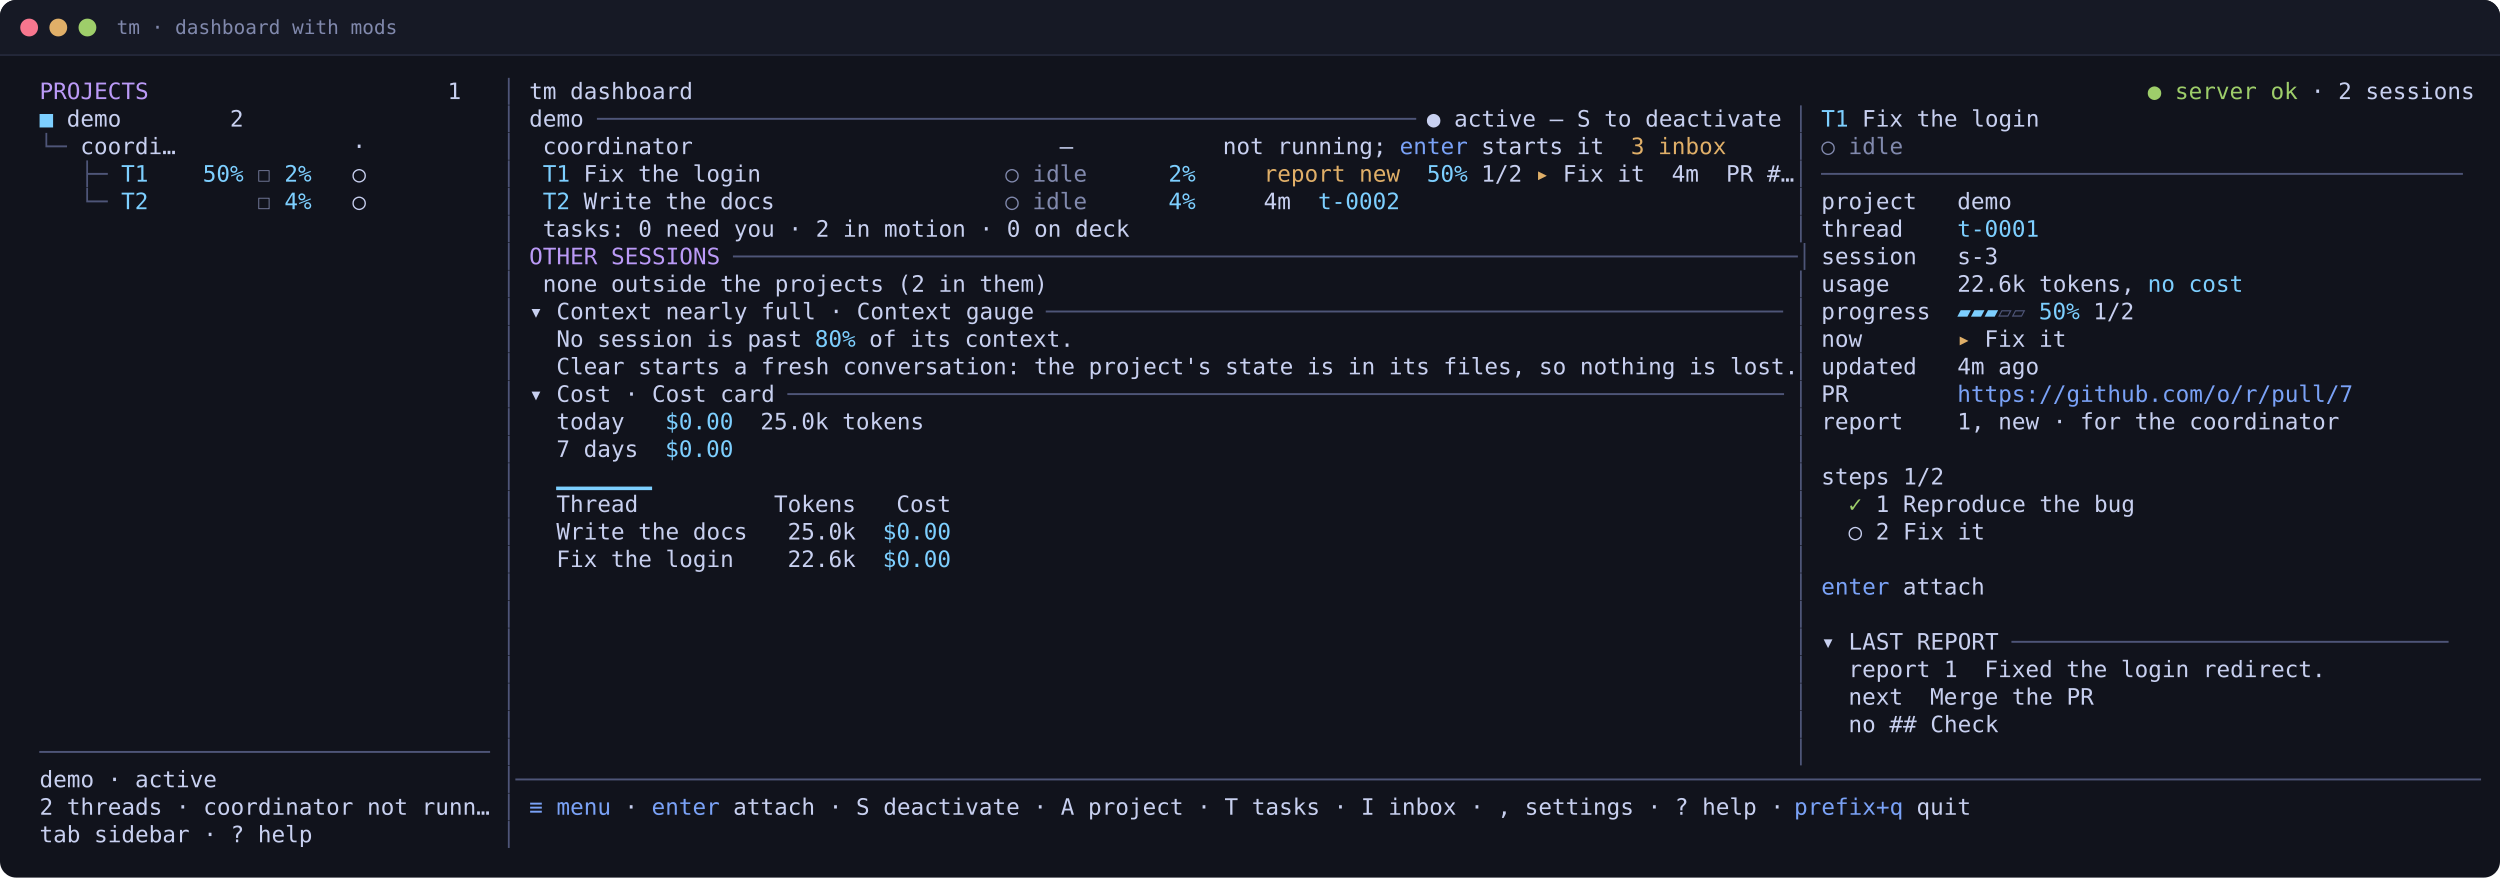
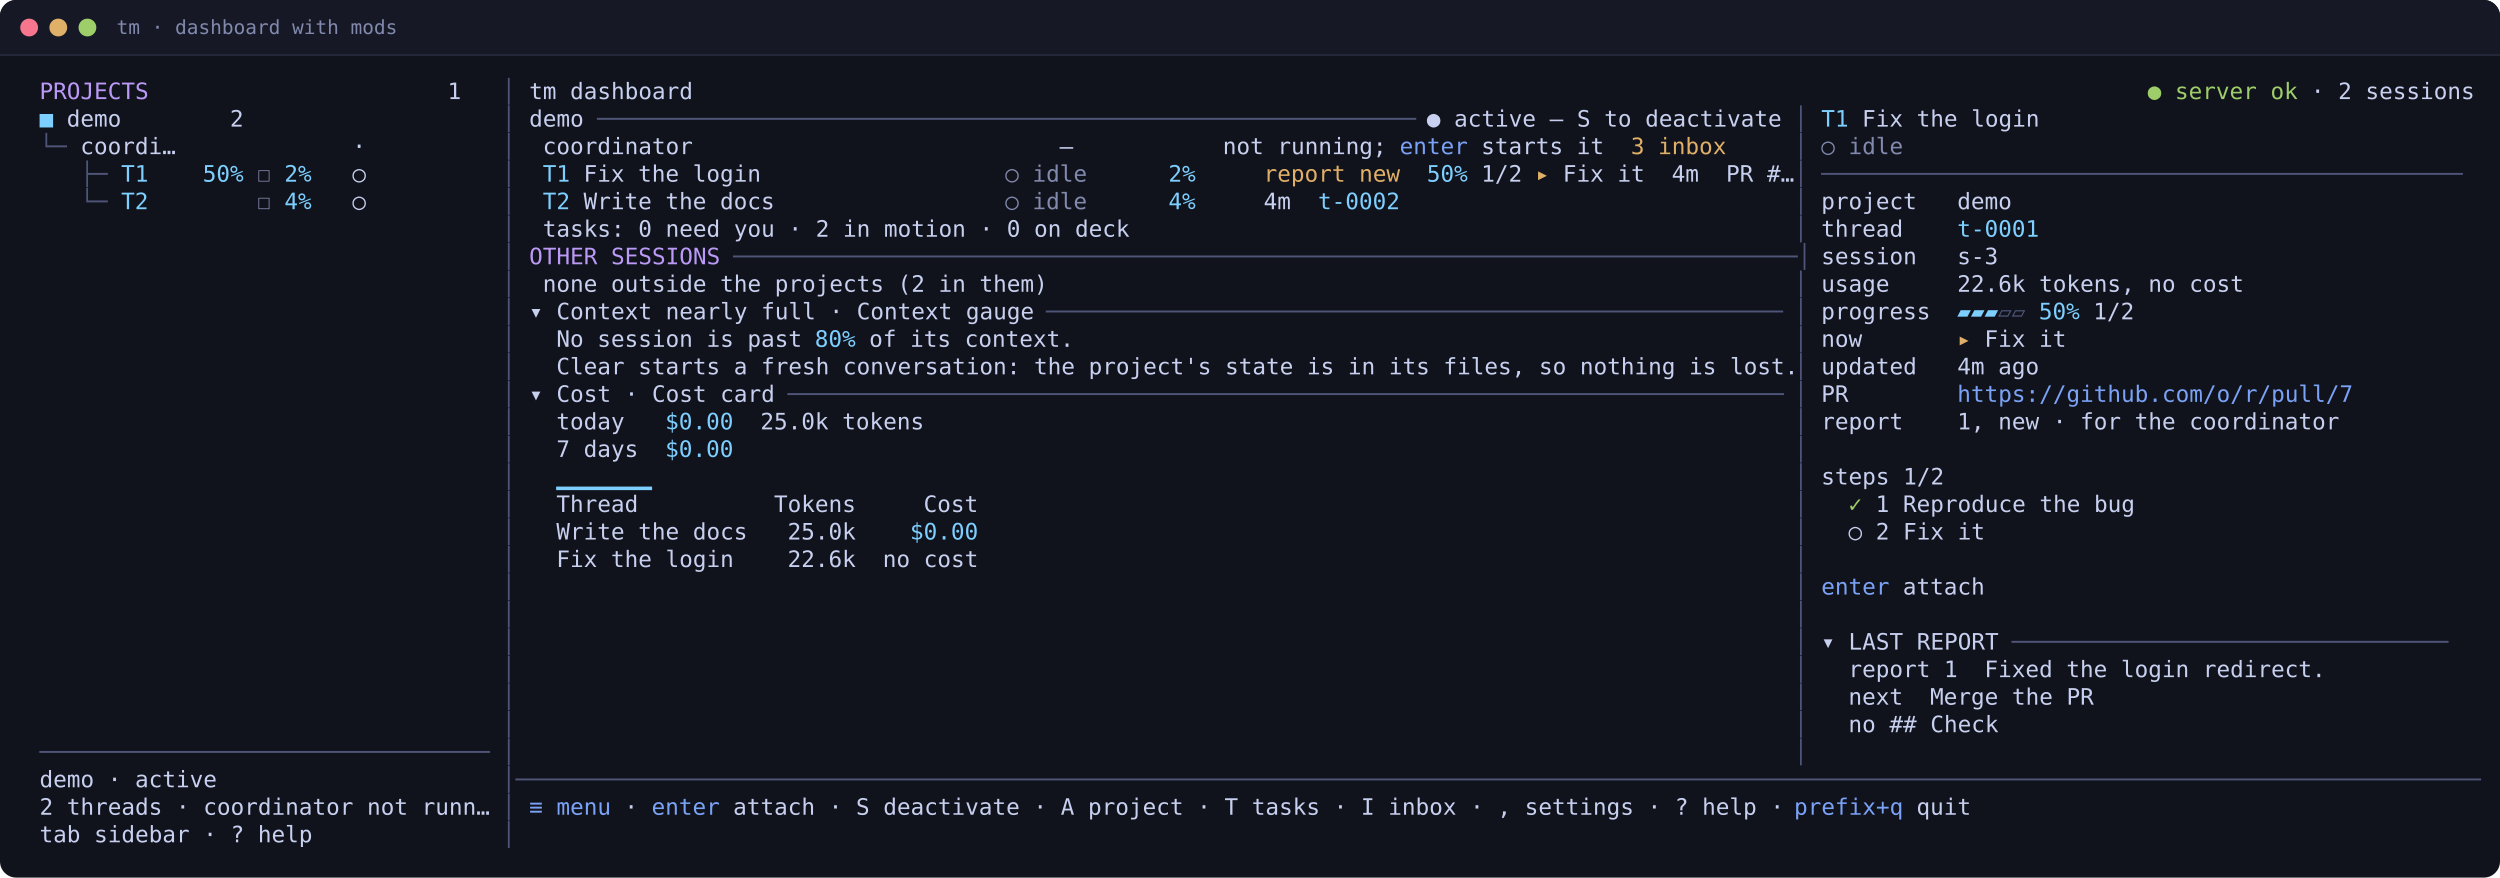
<svg xmlns="http://www.w3.org/2000/svg" width="1544" height="542" viewBox="0 0 1544 542" role="img" aria-labelledby="t">
  <style>text{font:14px ui-monospace,SFMono-Regular,Menlo,Consolas,'DejaVu Sans Mono','Liberation Mono',monospace;white-space:pre}</style>
  <rect width="1544" height="542" rx="10" fill="#11131c" />
  <rect width="1544" height="34" rx="10" fill="#161925" />
  <rect y="24" width="1544" height="10" fill="#161925" />
  <line x1="0" y1="34" x2="1544" y2="34" stroke="#262a3d" />
  <circle cx="18" cy="17" r="5.5" fill="#f7768e" />
  <circle cx="36" cy="17" r="5.5" fill="#e0af68" />
  <circle cx="54" cy="17" r="5.5" fill="#9ece6a" />
  <text x="72" y="21" fill="#8189ad" style="font-size:12px">tm · dashboard with mods</text>
  <text x="24.4" y="61.2" fill="#bb9af7" font-weight="700" textLength="67.2" lengthAdjust="spacingAndGlyphs">PROJECTS</text>
  <text x="276.4" y="61.2" fill="#c8d0f0">1</text>
  <text x="310.0" y="61.2" fill="#4e5578">│</text>
  <text x="326.8" y="61.2" fill="#c8d0f0" font-weight="700" textLength="100.8" lengthAdjust="spacingAndGlyphs">tm dashboard</text>
  <text x="1326.4" y="61.2" fill="#9ece6a" textLength="92.4" lengthAdjust="spacingAndGlyphs">● server ok</text>
  <text x="1427.2" y="61.2" fill="#c8d0f0" textLength="100.8" lengthAdjust="spacingAndGlyphs">· 2 sessions</text>
  <text x="24.4" y="78.2" fill="#7dcfff">■</text>
  <text x="41.2" y="78.2" fill="#c8d0f0" textLength="33.6" lengthAdjust="spacingAndGlyphs">demo</text>
  <text x="142.0" y="78.2" fill="#c8d0f0">2</text>
  <text x="310.0" y="78.2" fill="#4e5578">│</text>
  <text x="326.8" y="78.2" fill="#c8d0f0" textLength="33.6" lengthAdjust="spacingAndGlyphs">demo</text>
  <text x="368.8" y="78.2" fill="#4e5578" textLength="504.0" lengthAdjust="spacingAndGlyphs">────────────────────────────────────────────────────────────</text>
  <text x="881.2" y="78.2" fill="#c8d0f0" textLength="218.4" lengthAdjust="spacingAndGlyphs">● active — S to deactivate</text>
  <text x="1108.0" y="78.2" fill="#4e5578">│</text>
  <text x="1124.8" y="78.2" fill="#7dcfff" font-weight="700" textLength="16.8" lengthAdjust="spacingAndGlyphs">T1</text>
  <text x="1150.0" y="78.2" fill="#c8d0f0" textLength="109.2" lengthAdjust="spacingAndGlyphs">Fix the login</text>
  <text x="24.4" y="95.2" fill="#4e5578" textLength="16.8" lengthAdjust="spacingAndGlyphs">└─</text>
  <text x="49.6" y="95.2" fill="#c8d0f0" textLength="58.8" lengthAdjust="spacingAndGlyphs">coordi…</text>
  <text x="217.6" y="95.2" fill="#c8d0f0">·</text>
  <text x="310.0" y="95.2" fill="#4e5578">│</text>
  <text x="335.2" y="95.2" fill="#c8d0f0" textLength="92.4" lengthAdjust="spacingAndGlyphs">coordinator</text>
  <text x="654.4" y="95.2" fill="#c8d0f0">—</text>
  <text x="755.2" y="95.2" fill="#c8d0f0" textLength="100.8" lengthAdjust="spacingAndGlyphs">not running;</text>
  <text x="864.4" y="95.2" fill="#7aa2f7" textLength="42.0" lengthAdjust="spacingAndGlyphs">enter</text>
  <text x="914.8" y="95.2" fill="#c8d0f0" textLength="75.6" lengthAdjust="spacingAndGlyphs">starts it</text>
  <text x="1007.2" y="95.2" fill="#e0af68" textLength="58.8" lengthAdjust="spacingAndGlyphs">3 inbox</text>
  <text x="1108.0" y="95.2" fill="#4e5578">│</text>
  <text x="1124.8" y="95.2" fill="#8189ad" textLength="50.4" lengthAdjust="spacingAndGlyphs">○ idle</text>
  <text x="49.6" y="112.2" fill="#4e5578" textLength="16.8" lengthAdjust="spacingAndGlyphs">├─</text>
  <text x="74.8" y="112.2" fill="#7dcfff" font-weight="700" textLength="16.8" lengthAdjust="spacingAndGlyphs">T1</text>
  <text x="125.2" y="112.2" fill="#7dcfff" textLength="25.2" lengthAdjust="spacingAndGlyphs">50%</text>
  <text x="158.8" y="112.2" fill="#8189ad">☐</text>
  <text x="175.6" y="112.2" fill="#7dcfff" textLength="16.8" lengthAdjust="spacingAndGlyphs">2%</text>
  <text x="217.6" y="112.2" fill="#c8d0f0">○</text>
  <text x="310.0" y="112.2" fill="#4e5578">│</text>
  <text x="335.2" y="112.2" fill="#7dcfff" font-weight="700" textLength="16.8" lengthAdjust="spacingAndGlyphs">T1</text>
  <text x="360.4" y="112.2" fill="#c8d0f0" textLength="109.2" lengthAdjust="spacingAndGlyphs">Fix the login</text>
  <text x="620.8" y="112.2" fill="#8189ad" textLength="50.4" lengthAdjust="spacingAndGlyphs">○ idle</text>
  <text x="721.6" y="112.2" fill="#7dcfff" textLength="16.8" lengthAdjust="spacingAndGlyphs">2%</text>
  <text x="780.4" y="112.2" fill="#e0af68" textLength="84.0" lengthAdjust="spacingAndGlyphs">report new</text>
  <text x="881.2" y="112.2" fill="#7dcfff" textLength="25.2" lengthAdjust="spacingAndGlyphs">50%</text>
  <text x="914.8" y="112.2" fill="#c8d0f0" textLength="25.2" lengthAdjust="spacingAndGlyphs">1/2</text>
  <text x="948.4" y="112.2" fill="#e0af68">▸</text>
  <text x="965.2" y="112.2" fill="#c8d0f0" textLength="50.4" lengthAdjust="spacingAndGlyphs">Fix it</text>
  <text x="1032.4" y="112.2" fill="#c8d0f0" textLength="16.8" lengthAdjust="spacingAndGlyphs">4m</text>
  <text x="1066.0" y="112.2" fill="#c8d0f0" textLength="42.0" lengthAdjust="spacingAndGlyphs">PR #…</text>
  <text x="1108.0" y="112.2" fill="#4e5578">│</text>
  <text x="1124.8" y="112.2" fill="#4e5578" textLength="394.8" lengthAdjust="spacingAndGlyphs">───────────────────────────────────────────────</text>
  <text x="49.6" y="129.2" fill="#4e5578" textLength="16.8" lengthAdjust="spacingAndGlyphs">└─</text>
  <text x="74.8" y="129.2" fill="#7dcfff" font-weight="700" textLength="16.8" lengthAdjust="spacingAndGlyphs">T2</text>
  <text x="158.8" y="129.2" fill="#8189ad">☐</text>
  <text x="175.6" y="129.2" fill="#7dcfff" textLength="16.8" lengthAdjust="spacingAndGlyphs">4%</text>
  <text x="217.6" y="129.2" fill="#c8d0f0">○</text>
  <text x="310.0" y="129.2" fill="#4e5578">│</text>
  <text x="335.2" y="129.2" fill="#7dcfff" font-weight="700" textLength="16.8" lengthAdjust="spacingAndGlyphs">T2</text>
  <text x="360.4" y="129.2" fill="#c8d0f0" textLength="117.6" lengthAdjust="spacingAndGlyphs">Write the docs</text>
  <text x="620.8" y="129.2" fill="#8189ad" textLength="50.4" lengthAdjust="spacingAndGlyphs">○ idle</text>
  <text x="721.6" y="129.2" fill="#7dcfff" textLength="16.8" lengthAdjust="spacingAndGlyphs">4%</text>
  <text x="780.4" y="129.2" fill="#c8d0f0" textLength="16.8" lengthAdjust="spacingAndGlyphs">4m</text>
  <text x="814.0" y="129.2" fill="#7dcfff" font-weight="700" textLength="50.4" lengthAdjust="spacingAndGlyphs">t-0002</text>
  <text x="1108.0" y="129.2" fill="#4e5578">│</text>
  <text x="1124.8" y="129.2" fill="#c8d0f0" textLength="58.8" lengthAdjust="spacingAndGlyphs">project</text>
  <text x="1208.8" y="129.2" fill="#c8d0f0" textLength="33.6" lengthAdjust="spacingAndGlyphs">demo</text>
  <text x="310.0" y="146.2" fill="#4e5578">│</text>
  <text x="335.2" y="146.2" fill="#c8d0f0" textLength="361.2" lengthAdjust="spacingAndGlyphs">tasks: 0 need you · 2 in motion · 0 on deck</text>
  <text x="1108.0" y="146.2" fill="#4e5578">│</text>
  <text x="1124.8" y="146.2" fill="#c8d0f0" textLength="50.4" lengthAdjust="spacingAndGlyphs">thread</text>
  <text x="1208.8" y="146.2" fill="#7dcfff" font-weight="700" textLength="50.4" lengthAdjust="spacingAndGlyphs">t-0001</text>
  <text x="310.0" y="163.2" fill="#4e5578">│</text>
  <text x="326.8" y="163.2" fill="#bb9af7" font-weight="700" textLength="117.6" lengthAdjust="spacingAndGlyphs">OTHER SESSIONS</text>
  <text x="452.8" y="163.2" fill="#4e5578" textLength="663.6" lengthAdjust="spacingAndGlyphs">──────────────────────────────────────────────────────────────────────────────│</text>
  <text x="1124.8" y="163.2" fill="#c8d0f0" textLength="58.8" lengthAdjust="spacingAndGlyphs">session</text>
  <text x="1208.8" y="163.2" fill="#c8d0f0" textLength="25.2" lengthAdjust="spacingAndGlyphs">s-3</text>
  <text x="310.0" y="180.2" fill="#4e5578">│</text>
  <text x="335.2" y="180.2" fill="#c8d0f0" textLength="310.8" lengthAdjust="spacingAndGlyphs">none outside the projects (2 in them)</text>
  <text x="1108.0" y="180.2" fill="#4e5578">│</text>
  <text x="1124.8" y="180.2" fill="#c8d0f0" textLength="42.0" lengthAdjust="spacingAndGlyphs">usage</text>
-   <text x="1208.8" y="180.2" fill="#c8d0f0" textLength="109.2" lengthAdjust="spacingAndGlyphs">22.6k tokens,</text>
-   <text x="1326.4" y="180.2" fill="#7dcfff" textLength="58.8" lengthAdjust="spacingAndGlyphs">no cost</text>
+   <text x="1208.8" y="180.2" fill="#c8d0f0" textLength="176.4" lengthAdjust="spacingAndGlyphs">22.6k tokens, no cost</text>
  <text x="310.0" y="197.2" fill="#4e5578">│</text>
  <text x="326.8" y="197.2" fill="#c8d0f0" textLength="310.8" lengthAdjust="spacingAndGlyphs">▾ Context nearly full · Context gauge</text>
  <text x="646.0" y="197.2" fill="#4e5578" textLength="453.6" lengthAdjust="spacingAndGlyphs">──────────────────────────────────────────────────────</text>
  <text x="1108.0" y="197.2" fill="#4e5578">│</text>
  <text x="1124.8" y="197.2" fill="#c8d0f0" textLength="67.2" lengthAdjust="spacingAndGlyphs">progress</text>
  <text x="1208.8" y="197.2" fill="#7dcfff" textLength="25.2" lengthAdjust="spacingAndGlyphs">▰▰▰</text>
  <text x="1234.0" y="197.2" fill="#4e5578" textLength="16.8" lengthAdjust="spacingAndGlyphs">▱▱</text>
  <text x="1259.2" y="197.2" fill="#7dcfff" textLength="25.2" lengthAdjust="spacingAndGlyphs">50%</text>
  <text x="1292.8" y="197.2" fill="#c8d0f0" textLength="25.2" lengthAdjust="spacingAndGlyphs">1/2</text>
  <text x="310.0" y="214.2" fill="#4e5578">│</text>
  <text x="343.6" y="214.2" fill="#c8d0f0" textLength="151.2" lengthAdjust="spacingAndGlyphs">No session is past</text>
  <text x="503.2" y="214.2" fill="#7dcfff" textLength="25.2" lengthAdjust="spacingAndGlyphs">80%</text>
  <text x="536.8" y="214.2" fill="#c8d0f0" textLength="126.0" lengthAdjust="spacingAndGlyphs">of its context.</text>
  <text x="1108.0" y="214.2" fill="#4e5578">│</text>
  <text x="1124.8" y="214.2" fill="#c8d0f0" textLength="25.2" lengthAdjust="spacingAndGlyphs">now</text>
  <text x="1208.8" y="214.2" fill="#e0af68">▸</text>
  <text x="1225.6" y="214.2" fill="#c8d0f0" textLength="50.4" lengthAdjust="spacingAndGlyphs">Fix it</text>
  <text x="310.0" y="231.2" fill="#4e5578">│</text>
  <text x="343.6" y="231.2" fill="#c8d0f0" textLength="764.4" lengthAdjust="spacingAndGlyphs">Clear starts a fresh conversation: the project's state is in its files, so nothing is lost.</text>
  <text x="1108.0" y="231.2" fill="#4e5578">│</text>
  <text x="1124.8" y="231.2" fill="#c8d0f0" textLength="58.8" lengthAdjust="spacingAndGlyphs">updated</text>
  <text x="1208.8" y="231.2" fill="#c8d0f0" textLength="50.4" lengthAdjust="spacingAndGlyphs">4m ago</text>
  <text x="310.0" y="248.2" fill="#4e5578">│</text>
  <text x="326.8" y="248.2" fill="#c8d0f0" textLength="151.2" lengthAdjust="spacingAndGlyphs">▾ Cost · Cost card</text>
  <text x="486.4" y="248.2" fill="#4e5578" textLength="613.2" lengthAdjust="spacingAndGlyphs">─────────────────────────────────────────────────────────────────────────</text>
  <text x="1108.0" y="248.2" fill="#4e5578">│</text>
  <text x="1124.8" y="248.2" fill="#c8d0f0" textLength="16.8" lengthAdjust="spacingAndGlyphs">PR</text>
  <text x="1208.8" y="248.2" fill="#7aa2f7" textLength="243.6" lengthAdjust="spacingAndGlyphs">https://github.com/o/r/pull/7</text>
  <text x="310.0" y="265.2" fill="#4e5578">│</text>
  <text x="343.6" y="265.2" fill="#c8d0f0" textLength="42.0" lengthAdjust="spacingAndGlyphs">today</text>
  <text x="410.8" y="265.2" fill="#7dcfff" textLength="42.0" lengthAdjust="spacingAndGlyphs">$0.00</text>
  <text x="469.6" y="265.2" fill="#c8d0f0" textLength="100.8" lengthAdjust="spacingAndGlyphs">25.0k tokens</text>
  <text x="1108.0" y="265.2" fill="#4e5578">│</text>
  <text x="1124.8" y="265.2" fill="#c8d0f0" textLength="50.4" lengthAdjust="spacingAndGlyphs">report</text>
  <text x="1208.8" y="265.2" fill="#c8d0f0" textLength="235.2" lengthAdjust="spacingAndGlyphs">1, new · for the coordinator</text>
  <text x="310.0" y="282.2" fill="#4e5578">│</text>
  <text x="343.6" y="282.2" fill="#c8d0f0" textLength="50.4" lengthAdjust="spacingAndGlyphs">7 days</text>
  <text x="410.8" y="282.2" fill="#7dcfff" textLength="42.0" lengthAdjust="spacingAndGlyphs">$0.00</text>
  <text x="1108.0" y="282.2" fill="#4e5578">│</text>
  <text x="310.0" y="299.2" fill="#4e5578">│</text>
  <text x="343.6" y="299.2" fill="#7dcfff" textLength="58.8" lengthAdjust="spacingAndGlyphs">▁▁▁▁▁▁▁</text>
  <text x="1108.0" y="299.2" fill="#4e5578">│</text>
  <text x="1124.8" y="299.2" fill="#c8d0f0" textLength="75.6" lengthAdjust="spacingAndGlyphs">steps 1/2</text>
  <text x="310.0" y="316.2" fill="#4e5578">│</text>
  <text x="343.6" y="316.2" fill="#c8d0f0" textLength="50.4" lengthAdjust="spacingAndGlyphs">Thread</text>
  <text x="478.0" y="316.2" fill="#c8d0f0" textLength="50.4" lengthAdjust="spacingAndGlyphs">Tokens</text>
-   <text x="553.6" y="316.2" fill="#c8d0f0" textLength="33.6" lengthAdjust="spacingAndGlyphs">Cost</text>
+   <text x="570.4" y="316.2" fill="#c8d0f0" textLength="33.6" lengthAdjust="spacingAndGlyphs">Cost</text>
  <text x="1108.0" y="316.2" fill="#4e5578">│</text>
  <text x="1141.6" y="316.2" fill="#9ece6a">✓</text>
  <text x="1158.4" y="316.2" fill="#c8d0f0" textLength="159.6" lengthAdjust="spacingAndGlyphs">1 Reproduce the bug</text>
  <text x="310.0" y="333.2" fill="#4e5578">│</text>
  <text x="343.6" y="333.2" fill="#c8d0f0" textLength="117.6" lengthAdjust="spacingAndGlyphs">Write the docs</text>
  <text x="486.4" y="333.2" fill="#c8d0f0" textLength="42.0" lengthAdjust="spacingAndGlyphs">25.0k</text>
-   <text x="545.2" y="333.2" fill="#7dcfff" textLength="42.0" lengthAdjust="spacingAndGlyphs">$0.00</text>
+   <text x="562.0" y="333.2" fill="#7dcfff" textLength="42.0" lengthAdjust="spacingAndGlyphs">$0.00</text>
  <text x="1108.0" y="333.2" fill="#4e5578">│</text>
  <text x="1141.6" y="333.2" fill="#c8d0f0" textLength="84.0" lengthAdjust="spacingAndGlyphs">○ 2 Fix it</text>
  <text x="310.0" y="350.2" fill="#4e5578">│</text>
  <text x="343.6" y="350.2" fill="#c8d0f0" textLength="109.2" lengthAdjust="spacingAndGlyphs">Fix the login</text>
  <text x="486.4" y="350.2" fill="#c8d0f0" textLength="42.0" lengthAdjust="spacingAndGlyphs">22.6k</text>
-   <text x="545.2" y="350.2" fill="#7dcfff" textLength="42.0" lengthAdjust="spacingAndGlyphs">$0.00</text>
+   <text x="545.2" y="350.2" fill="#c8d0f0" textLength="58.8" lengthAdjust="spacingAndGlyphs">no cost</text>
  <text x="1108.0" y="350.2" fill="#4e5578">│</text>
  <text x="310.0" y="367.2" fill="#4e5578">│</text>
  <text x="1108.0" y="367.2" fill="#4e5578">│</text>
  <text x="1124.8" y="367.2" fill="#7aa2f7" textLength="42.0" lengthAdjust="spacingAndGlyphs">enter</text>
  <text x="1175.2" y="367.2" fill="#c8d0f0" textLength="50.4" lengthAdjust="spacingAndGlyphs">attach</text>
  <text x="310.0" y="384.2" fill="#4e5578">│</text>
  <text x="1108.0" y="384.2" fill="#4e5578">│</text>
  <text x="310.0" y="401.2" fill="#4e5578">│</text>
  <text x="1108.0" y="401.2" fill="#4e5578">│</text>
  <text x="1124.8" y="401.2" fill="#c8d0f0" textLength="109.2" lengthAdjust="spacingAndGlyphs">▾ LAST REPORT</text>
  <text x="1242.4" y="401.2" fill="#4e5578" textLength="268.8" lengthAdjust="spacingAndGlyphs">────────────────────────────────</text>
  <text x="310.0" y="418.2" fill="#4e5578">│</text>
  <text x="1108.0" y="418.2" fill="#4e5578">│</text>
  <text x="1141.6" y="418.2" fill="#c8d0f0" textLength="67.2" lengthAdjust="spacingAndGlyphs">report 1</text>
  <text x="1225.6" y="418.2" fill="#c8d0f0" textLength="210.0" lengthAdjust="spacingAndGlyphs">Fixed the login redirect.</text>
  <text x="310.0" y="435.2" fill="#4e5578">│</text>
  <text x="1108.0" y="435.2" fill="#4e5578">│</text>
  <text x="1141.6" y="435.2" fill="#c8d0f0" textLength="33.6" lengthAdjust="spacingAndGlyphs">next</text>
  <text x="1192.0" y="435.2" fill="#c8d0f0" textLength="100.8" lengthAdjust="spacingAndGlyphs">Merge the PR</text>
  <text x="310.0" y="452.2" fill="#4e5578">│</text>
  <text x="1108.0" y="452.2" fill="#4e5578">│</text>
  <text x="1141.6" y="452.2" fill="#c8d0f0" textLength="92.4" lengthAdjust="spacingAndGlyphs">no ## Check</text>
  <text x="24.4" y="469.2" fill="#4e5578" textLength="277.2" lengthAdjust="spacingAndGlyphs">─────────────────────────────────</text>
  <text x="310.0" y="469.2" fill="#4e5578">│</text>
  <text x="1108.0" y="469.2" fill="#4e5578">│</text>
  <text x="24.4" y="486.2" fill="#c8d0f0" textLength="109.2" lengthAdjust="spacingAndGlyphs">demo · active</text>
  <text x="310.0" y="486.2" fill="#4e5578" textLength="1218.0" lengthAdjust="spacingAndGlyphs">│────────────────────────────────────────────────────────────────────────────────────────────────────────────────────────────────────────────────</text>
  <text x="24.4" y="503.2" fill="#c8d0f0" textLength="277.2" lengthAdjust="spacingAndGlyphs">2 threads · coordinator not runn…</text>
  <text x="310.0" y="503.2" fill="#4e5578">│</text>
  <text x="326.8" y="503.2" fill="#7aa2f7" textLength="50.4" lengthAdjust="spacingAndGlyphs">≡ menu</text>
  <text x="385.6" y="503.2" fill="#c8d0f0">·</text>
  <text x="402.4" y="503.2" fill="#7aa2f7" textLength="42.0" lengthAdjust="spacingAndGlyphs">enter</text>
  <text x="452.8" y="503.2" fill="#c8d0f0" textLength="646.8" lengthAdjust="spacingAndGlyphs">attach · S deactivate · A project · T tasks · I inbox · , settings · ? help ·</text>
  <text x="1108.0" y="503.2" fill="#7aa2f7" textLength="67.2" lengthAdjust="spacingAndGlyphs">prefix+q</text>
  <text x="1183.6" y="503.2" fill="#c8d0f0" textLength="33.6" lengthAdjust="spacingAndGlyphs">quit</text>
  <text x="24.4" y="520.2" fill="#c8d0f0" textLength="168.0" lengthAdjust="spacingAndGlyphs">tab sidebar · ? help</text>
  <text x="310.0" y="520.2" fill="#4e5578">│</text>
</svg>
